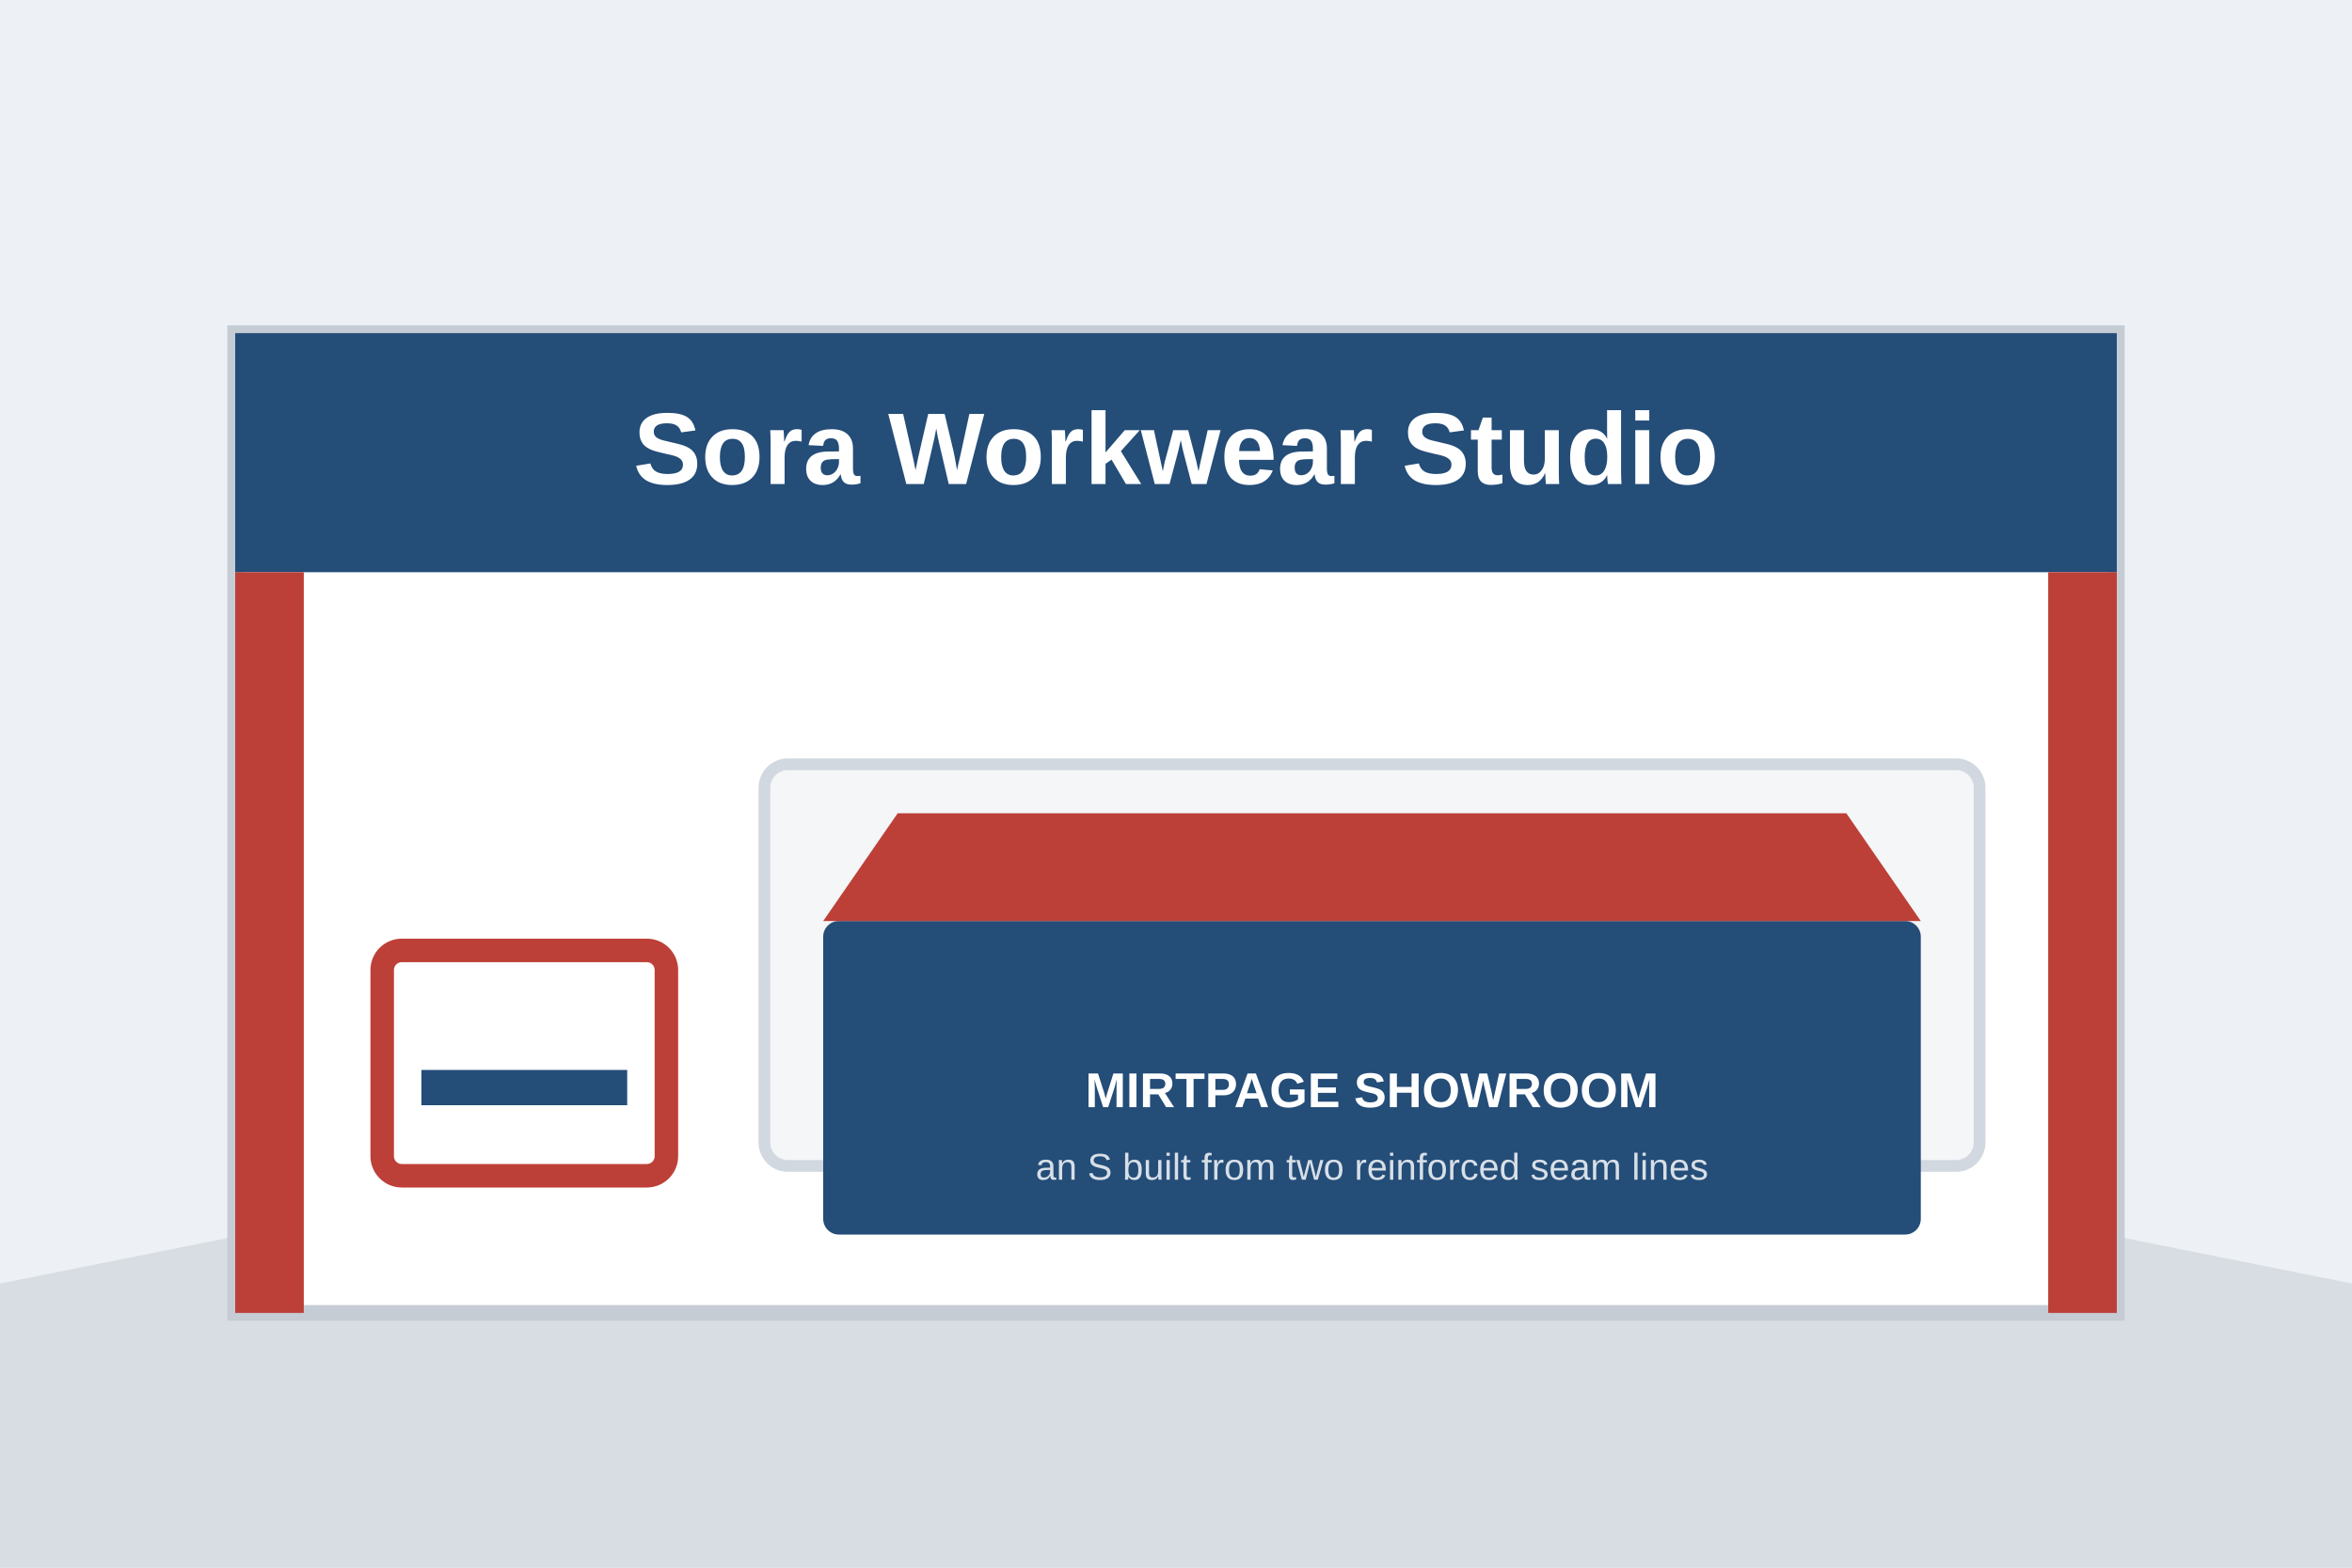
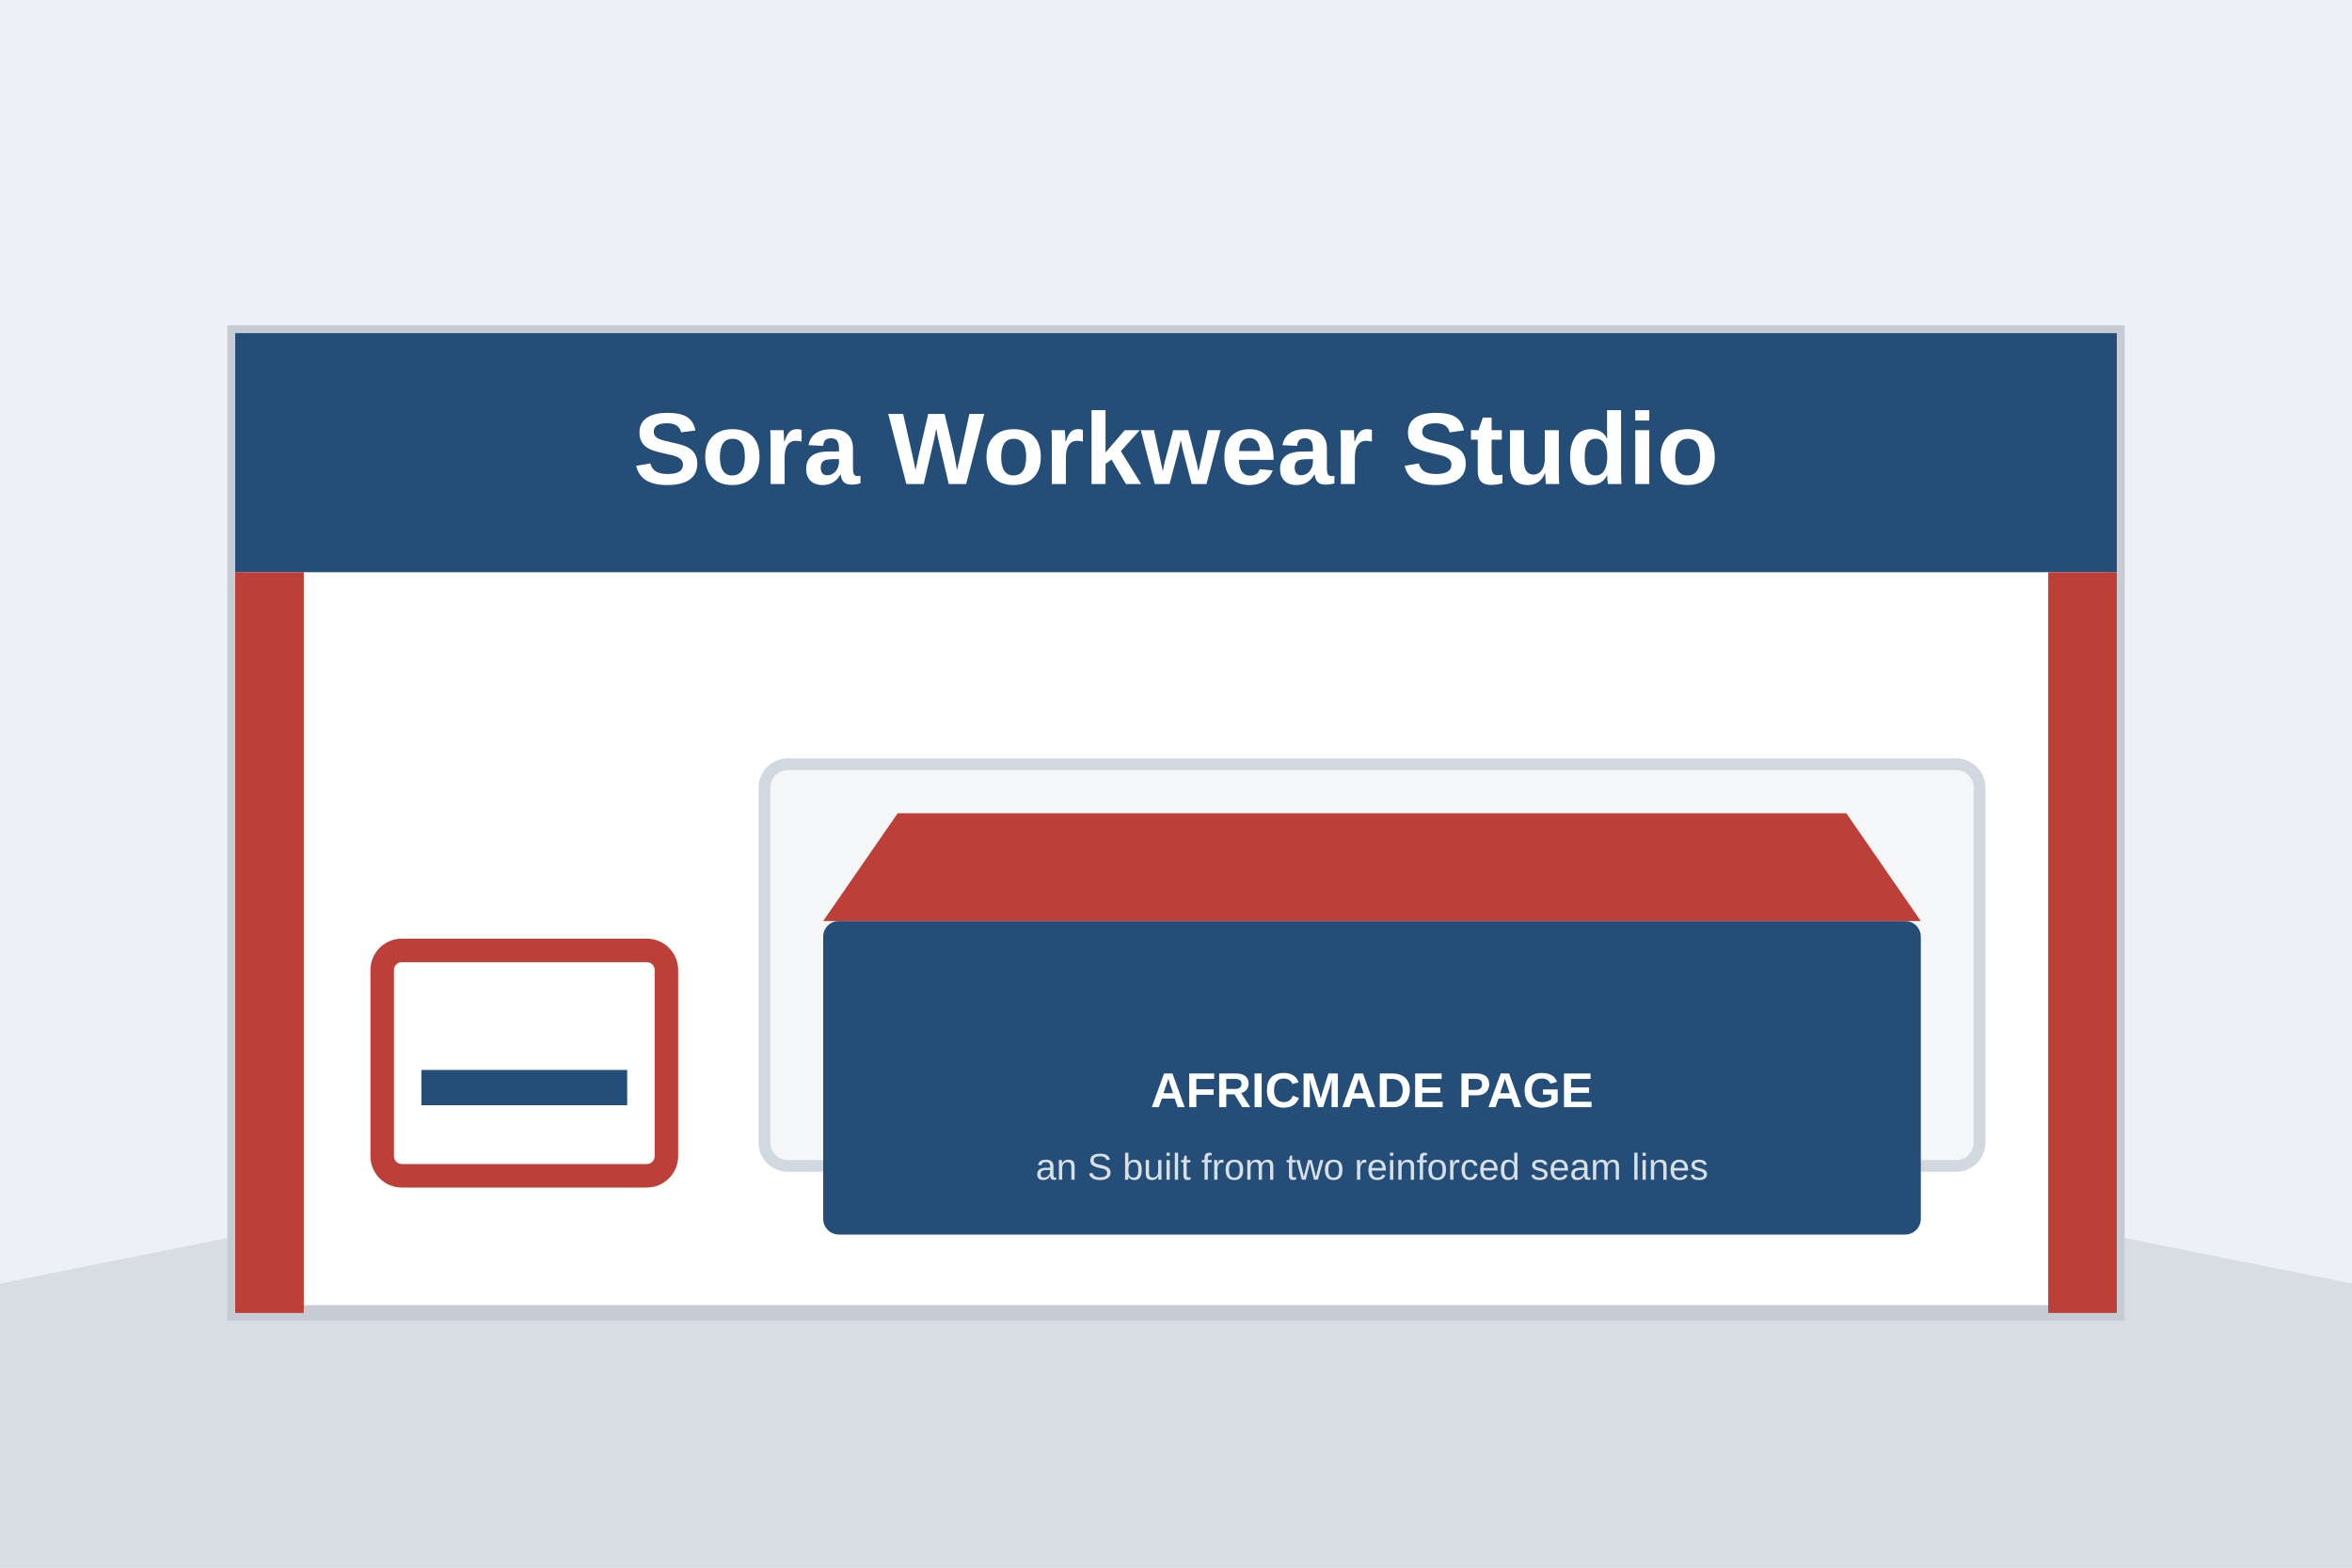
<svg xmlns="http://www.w3.org/2000/svg" viewBox="0 0 1200 800" role="img" aria-label="Illustrative booth for Sora Workwear Studio">
  <rect width="1200" height="800" fill="#edf0f4" />
  <path d="M0 655L600 535l600 120v145H0z" fill="#d8dde3" />
  <path d="M120 170h960v500H120z" fill="#ffffff" stroke="#c5ccd4" stroke-width="8" />
  <path d="M120 170h960v122H120z" fill="#244d78" />
  <path d="M120 292h35v378h-35zM1045 292h35v378h-35z" fill="#bd4038" />
  <rect x="390" y="390" width="620" height="205" rx="12" fill="#f4f6f8" stroke="#d2d8df" stroke-width="6" />
  <rect x="420" y="470" width="560" height="160" rx="8" fill="#244d78" />
  <path d="M420 470h560l-38-55H458z" fill="#bd4038" />
  <rect x="195" y="485" width="145" height="115" rx="10" fill="#ffffff" stroke="#bd4038" stroke-width="12" />
  <path d="M215 555h105" stroke="#244d78" stroke-width="18" />
  <text x="600" y="247" text-anchor="middle" font-family="Arial, Helvetica, sans-serif" font-size="52" font-weight="800" fill="#ffffff">Sora Workwear Studio</text>
-   <text x="700" y="565" text-anchor="middle" font-family="Arial, Helvetica, sans-serif" font-size="25" font-weight="700" fill="#ffffff">MIRTPAGE SHOWROOM</text>
+   <text x="700" y="565" text-anchor="middle" font-family="Arial, Helvetica, sans-serif" font-size="25" font-weight="700" fill="#ffffff">AFRICMADE PAGE</text>
  <text x="700" y="602" text-anchor="middle" font-family="Arial, Helvetica, sans-serif" font-size="19" fill="#ffffff" opacity=".82">an S built from two reinforced seam lines</text>
</svg>
